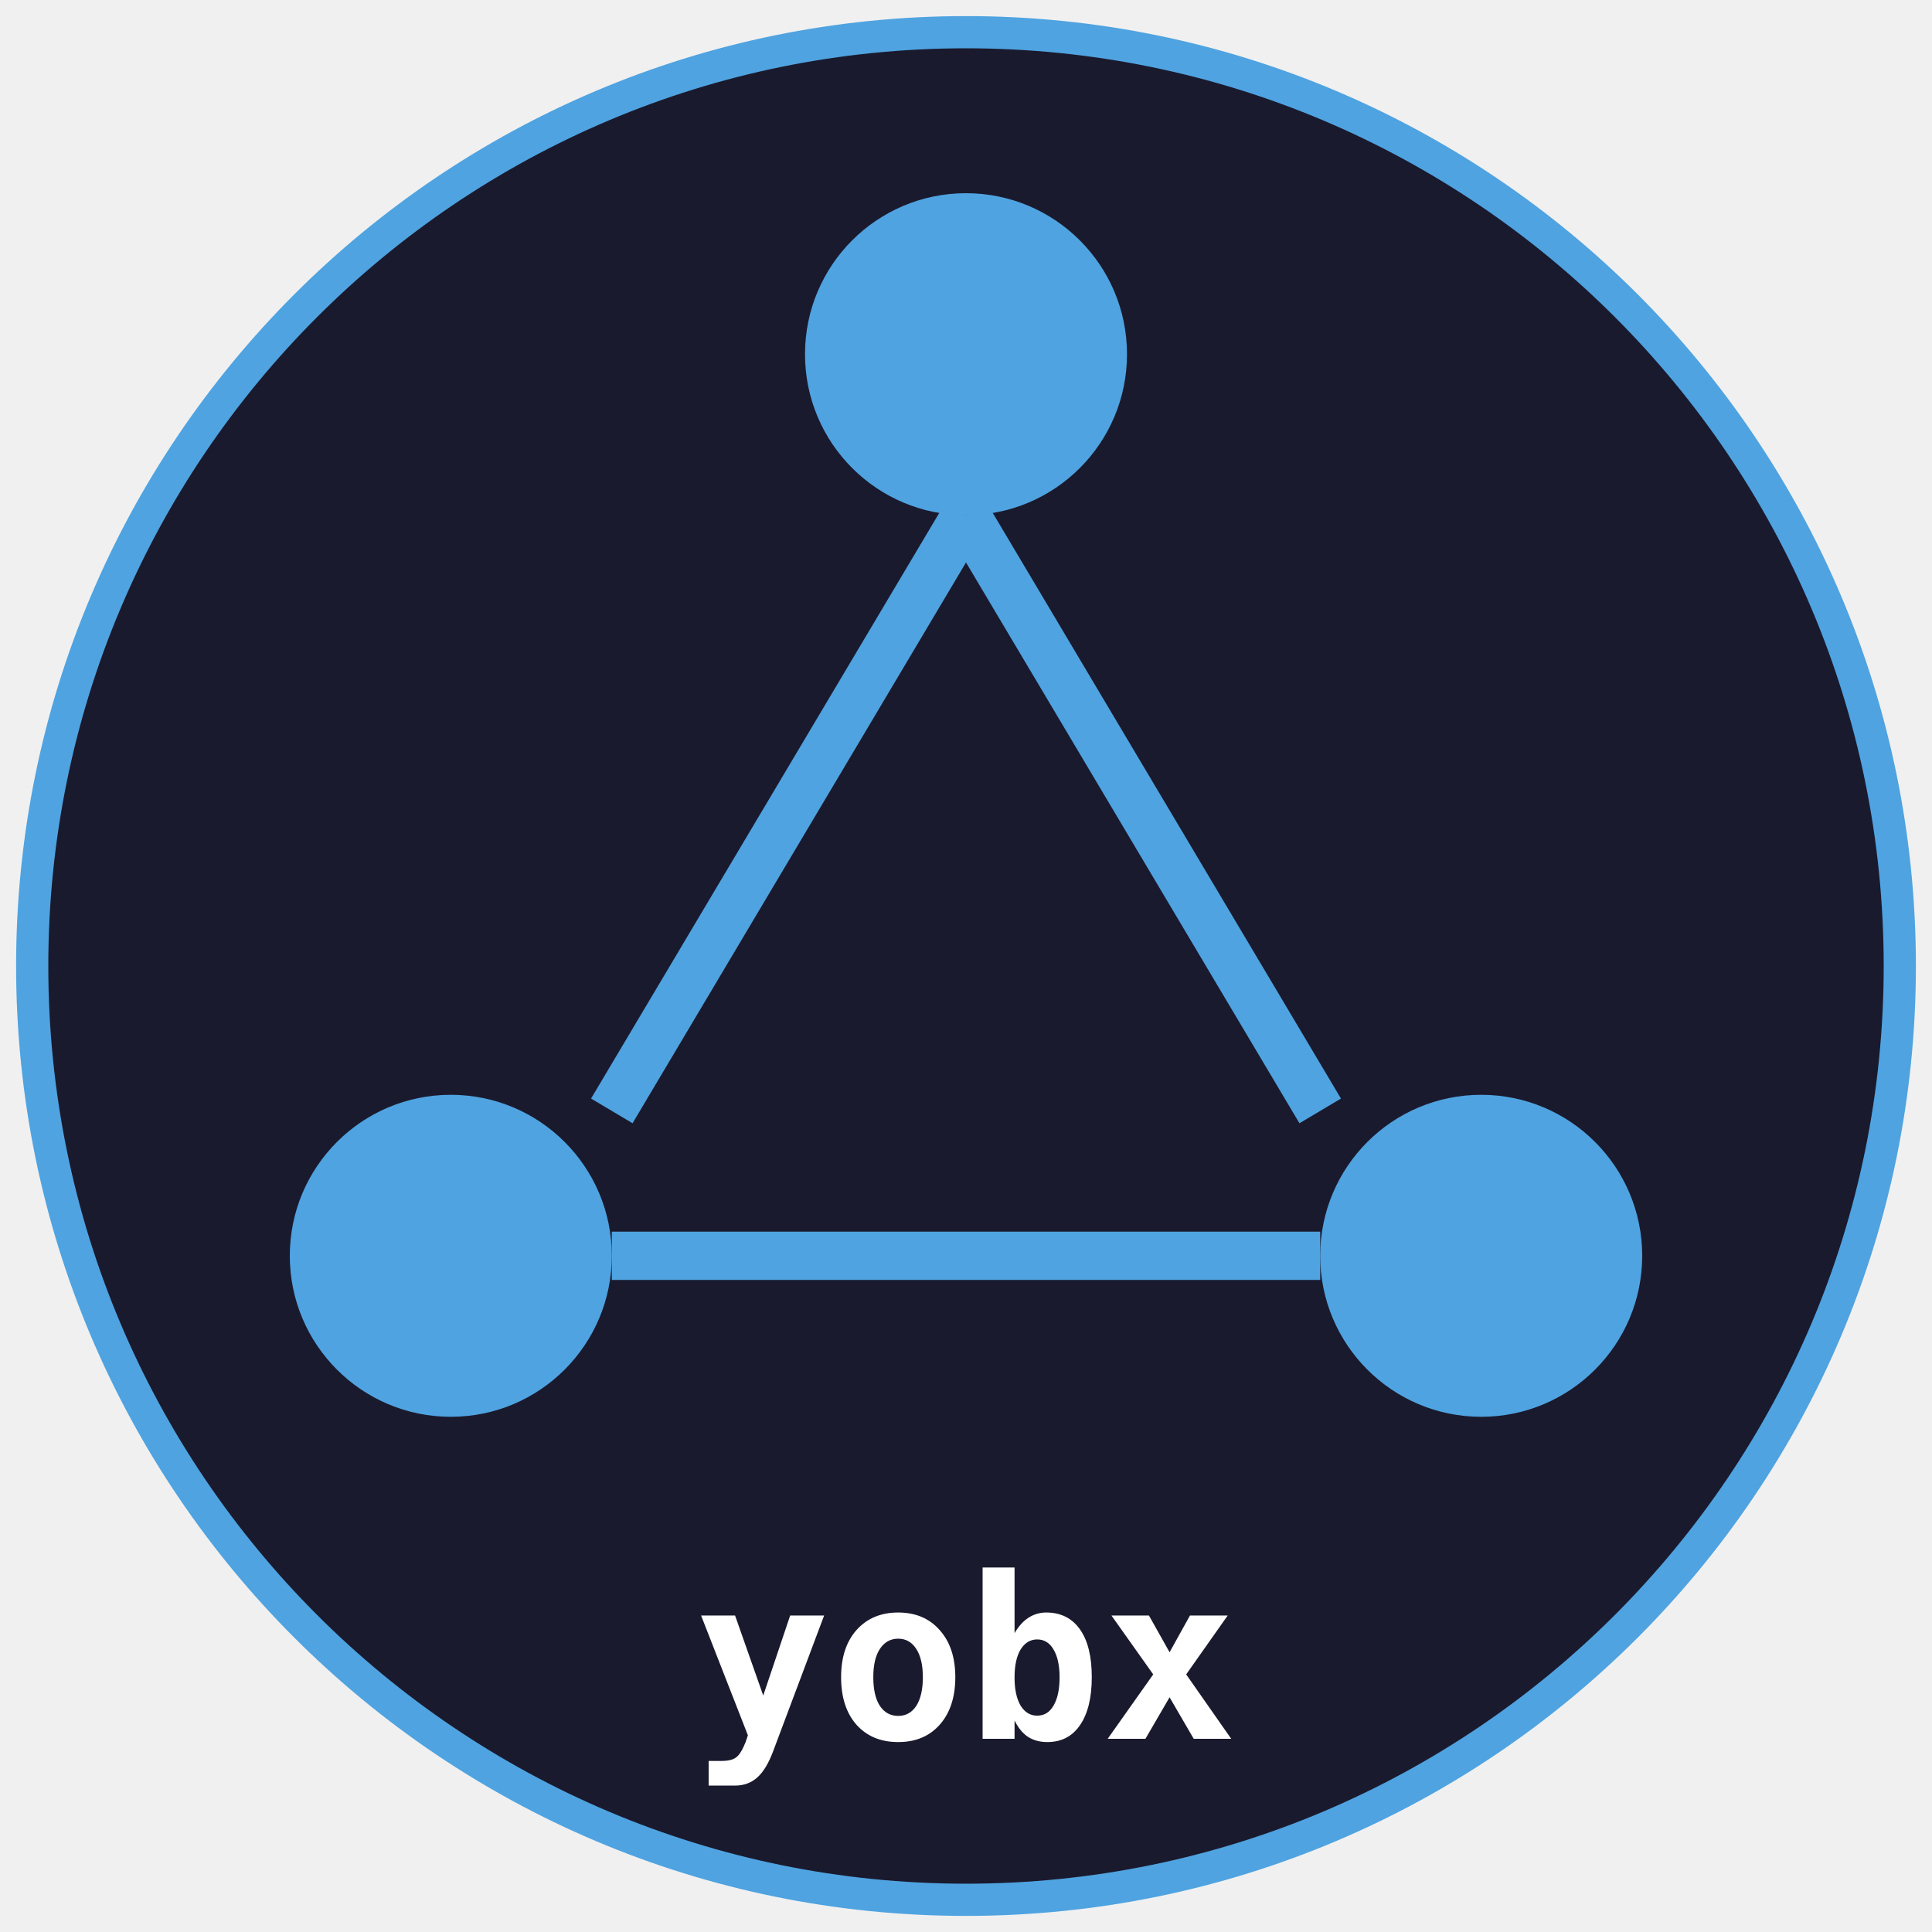
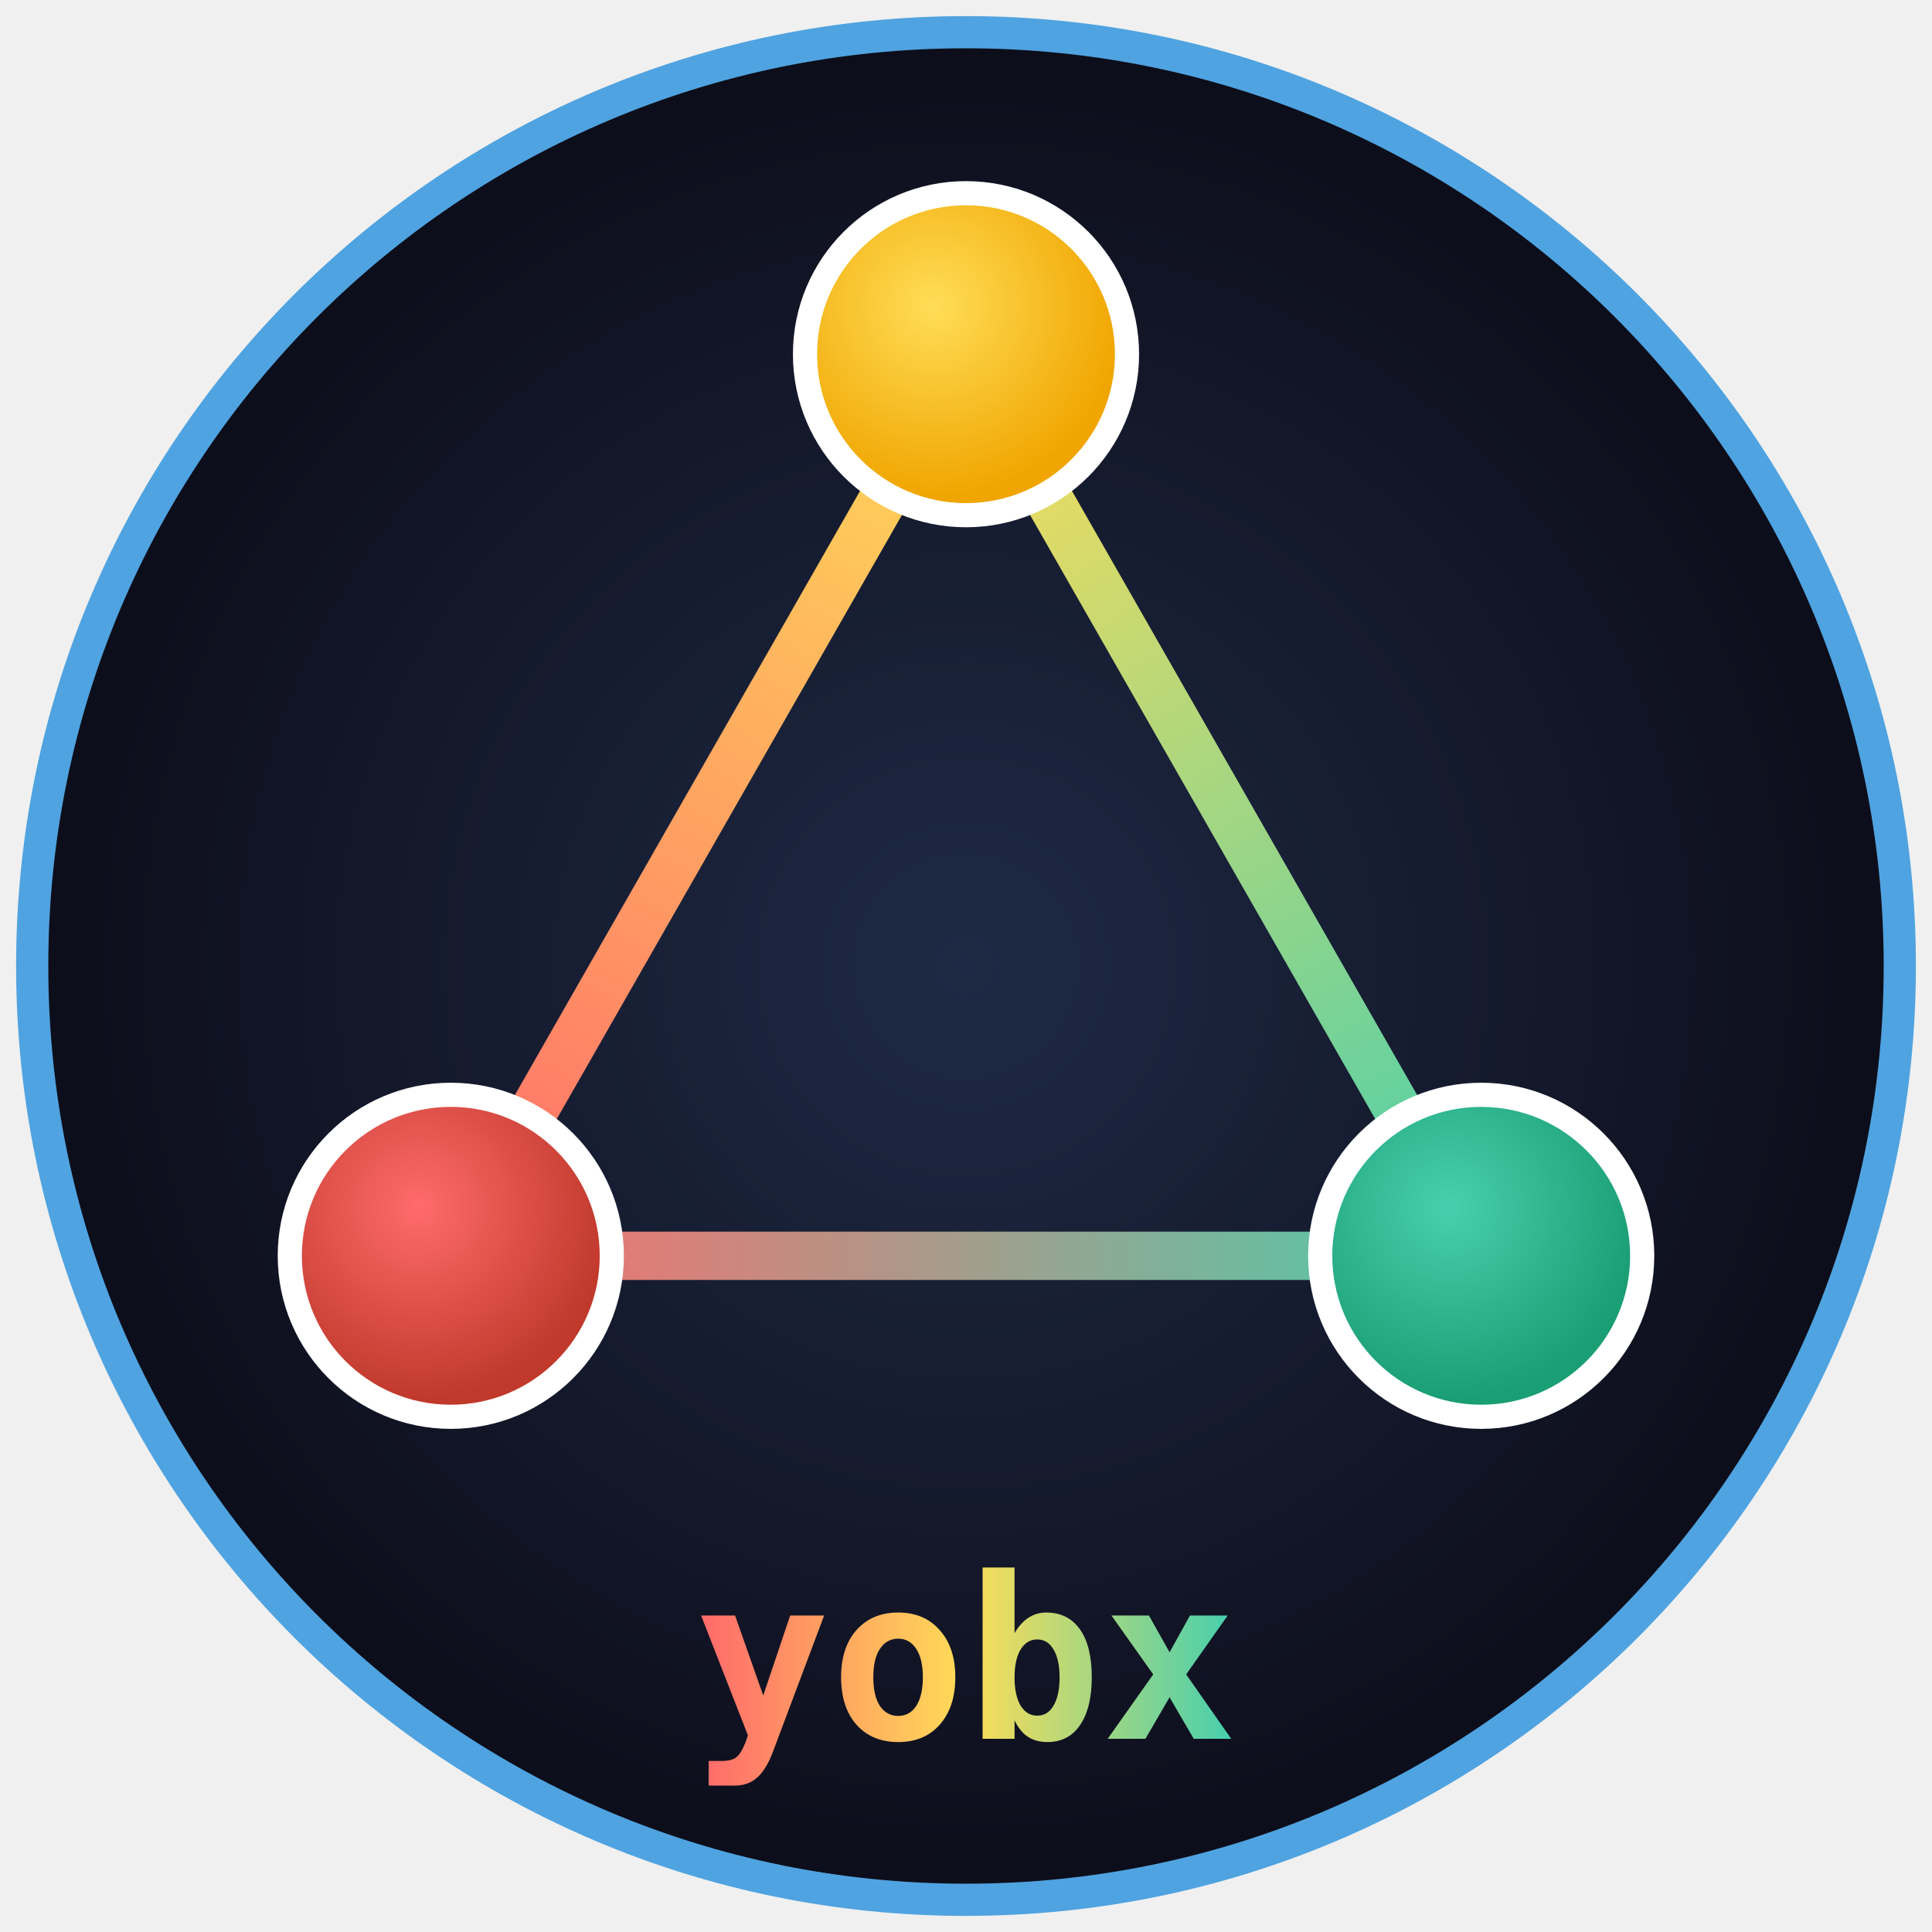
<svg xmlns="http://www.w3.org/2000/svg" viewBox="0 0 120 120" width="120" height="120">
-   <circle cx="60" cy="60" r="58" fill="#1a1a2e" stroke="#4fa3e0" stroke-width="2" />
-   <circle cx="60" cy="22" r="10" fill="#4fa3e0" />
-   <circle cx="28" cy="78" r="10" fill="#4fa3e0" />
-   <circle cx="92" cy="78" r="10" fill="#4fa3e0" />
-   <line x1="60" y1="32" x2="38" y2="69" stroke="#4fa3e0" stroke-width="3" />
-   <line x1="60" y1="32" x2="82" y2="69" stroke="#4fa3e0" stroke-width="3" />
-   <line x1="38" y1="78" x2="82" y2="78" stroke="#4fa3e0" stroke-width="3" />
-   <text x="60" y="108" font-family="monospace" font-size="14" fill="#ffffff" font-weight="bold" text-anchor="middle">yobx</text>
+   <defs>
+     <radialGradient id="bgGrad" cx="50%" cy="50%" r="50%">
+       <stop offset="0%" stop-color="#1e2a45" />
+       <stop offset="100%" stop-color="#0d0d1a" />
+     </radialGradient>
+     <radialGradient id="nodeTop" cx="40%" cy="35%" r="60%">
+       <stop offset="0%" stop-color="#ffdd57" />
+       <stop offset="100%" stop-color="#f0a500" />
+     </radialGradient>
+     <radialGradient id="nodeLeft" cx="40%" cy="35%" r="60%">
+       <stop offset="0%" stop-color="#ff6b6b" />
+       <stop offset="100%" stop-color="#c0392b" />
+     </radialGradient>
+     <radialGradient id="nodeRight" cx="40%" cy="35%" r="60%">
+       <stop offset="0%" stop-color="#48cfad" />
+       <stop offset="100%" stop-color="#1a9e74" />
+     </radialGradient>
+     <linearGradient id="edgeLeft" x1="60" y1="22" x2="28" y2="78" gradientUnits="userSpaceOnUse">
+       <stop offset="0%" stop-color="#ffdd57" />
+       <stop offset="100%" stop-color="#ff6b6b" />
+     </linearGradient>
+     <linearGradient id="edgeRight" x1="60" y1="22" x2="92" y2="78" gradientUnits="userSpaceOnUse">
+       <stop offset="0%" stop-color="#ffdd57" />
+       <stop offset="100%" stop-color="#48cfad" />
+     </linearGradient>
+     <linearGradient id="edgeBottom" x1="28" y1="78" x2="92" y2="78" gradientUnits="userSpaceOnUse">
+       <stop offset="0%" stop-color="#ff6b6b" />
+       <stop offset="100%" stop-color="#48cfad" />
+     </linearGradient>
+     <linearGradient id="textGrad" x1="0%" y1="0%" x2="100%" y2="0%">
+       <stop offset="0%" stop-color="#ff6b6b" />
+       <stop offset="50%" stop-color="#ffdd57" />
+       <stop offset="100%" stop-color="#48cfad" />
+     </linearGradient>
+   </defs>
+   <circle cx="60" cy="60" r="58" fill="url(#bgGrad)" stroke="#4fa3e0" stroke-width="2" />
+   <line x1="60" y1="22" x2="28" y2="78" stroke="url(#edgeLeft)" stroke-width="3" stroke-linecap="round" />
+   <line x1="60" y1="22" x2="92" y2="78" stroke="url(#edgeRight)" stroke-width="3" stroke-linecap="round" />
+   <line x1="28" y1="78" x2="92" y2="78" stroke="url(#edgeBottom)" stroke-width="3" stroke-linecap="round" />
+   <circle cx="60" cy="22" r="10" fill="url(#nodeTop)" stroke="#fff" stroke-width="1.5" />
+   <circle cx="28" cy="78" r="10" fill="url(#nodeLeft)" stroke="#fff" stroke-width="1.5" />
+   <circle cx="92" cy="78" r="10" fill="url(#nodeRight)" stroke="#fff" stroke-width="1.5" />
+   <text x="60" y="108" font-family="monospace" font-size="14" fill="url(#textGrad)" font-weight="bold" text-anchor="middle">yobx</text>
</svg>
